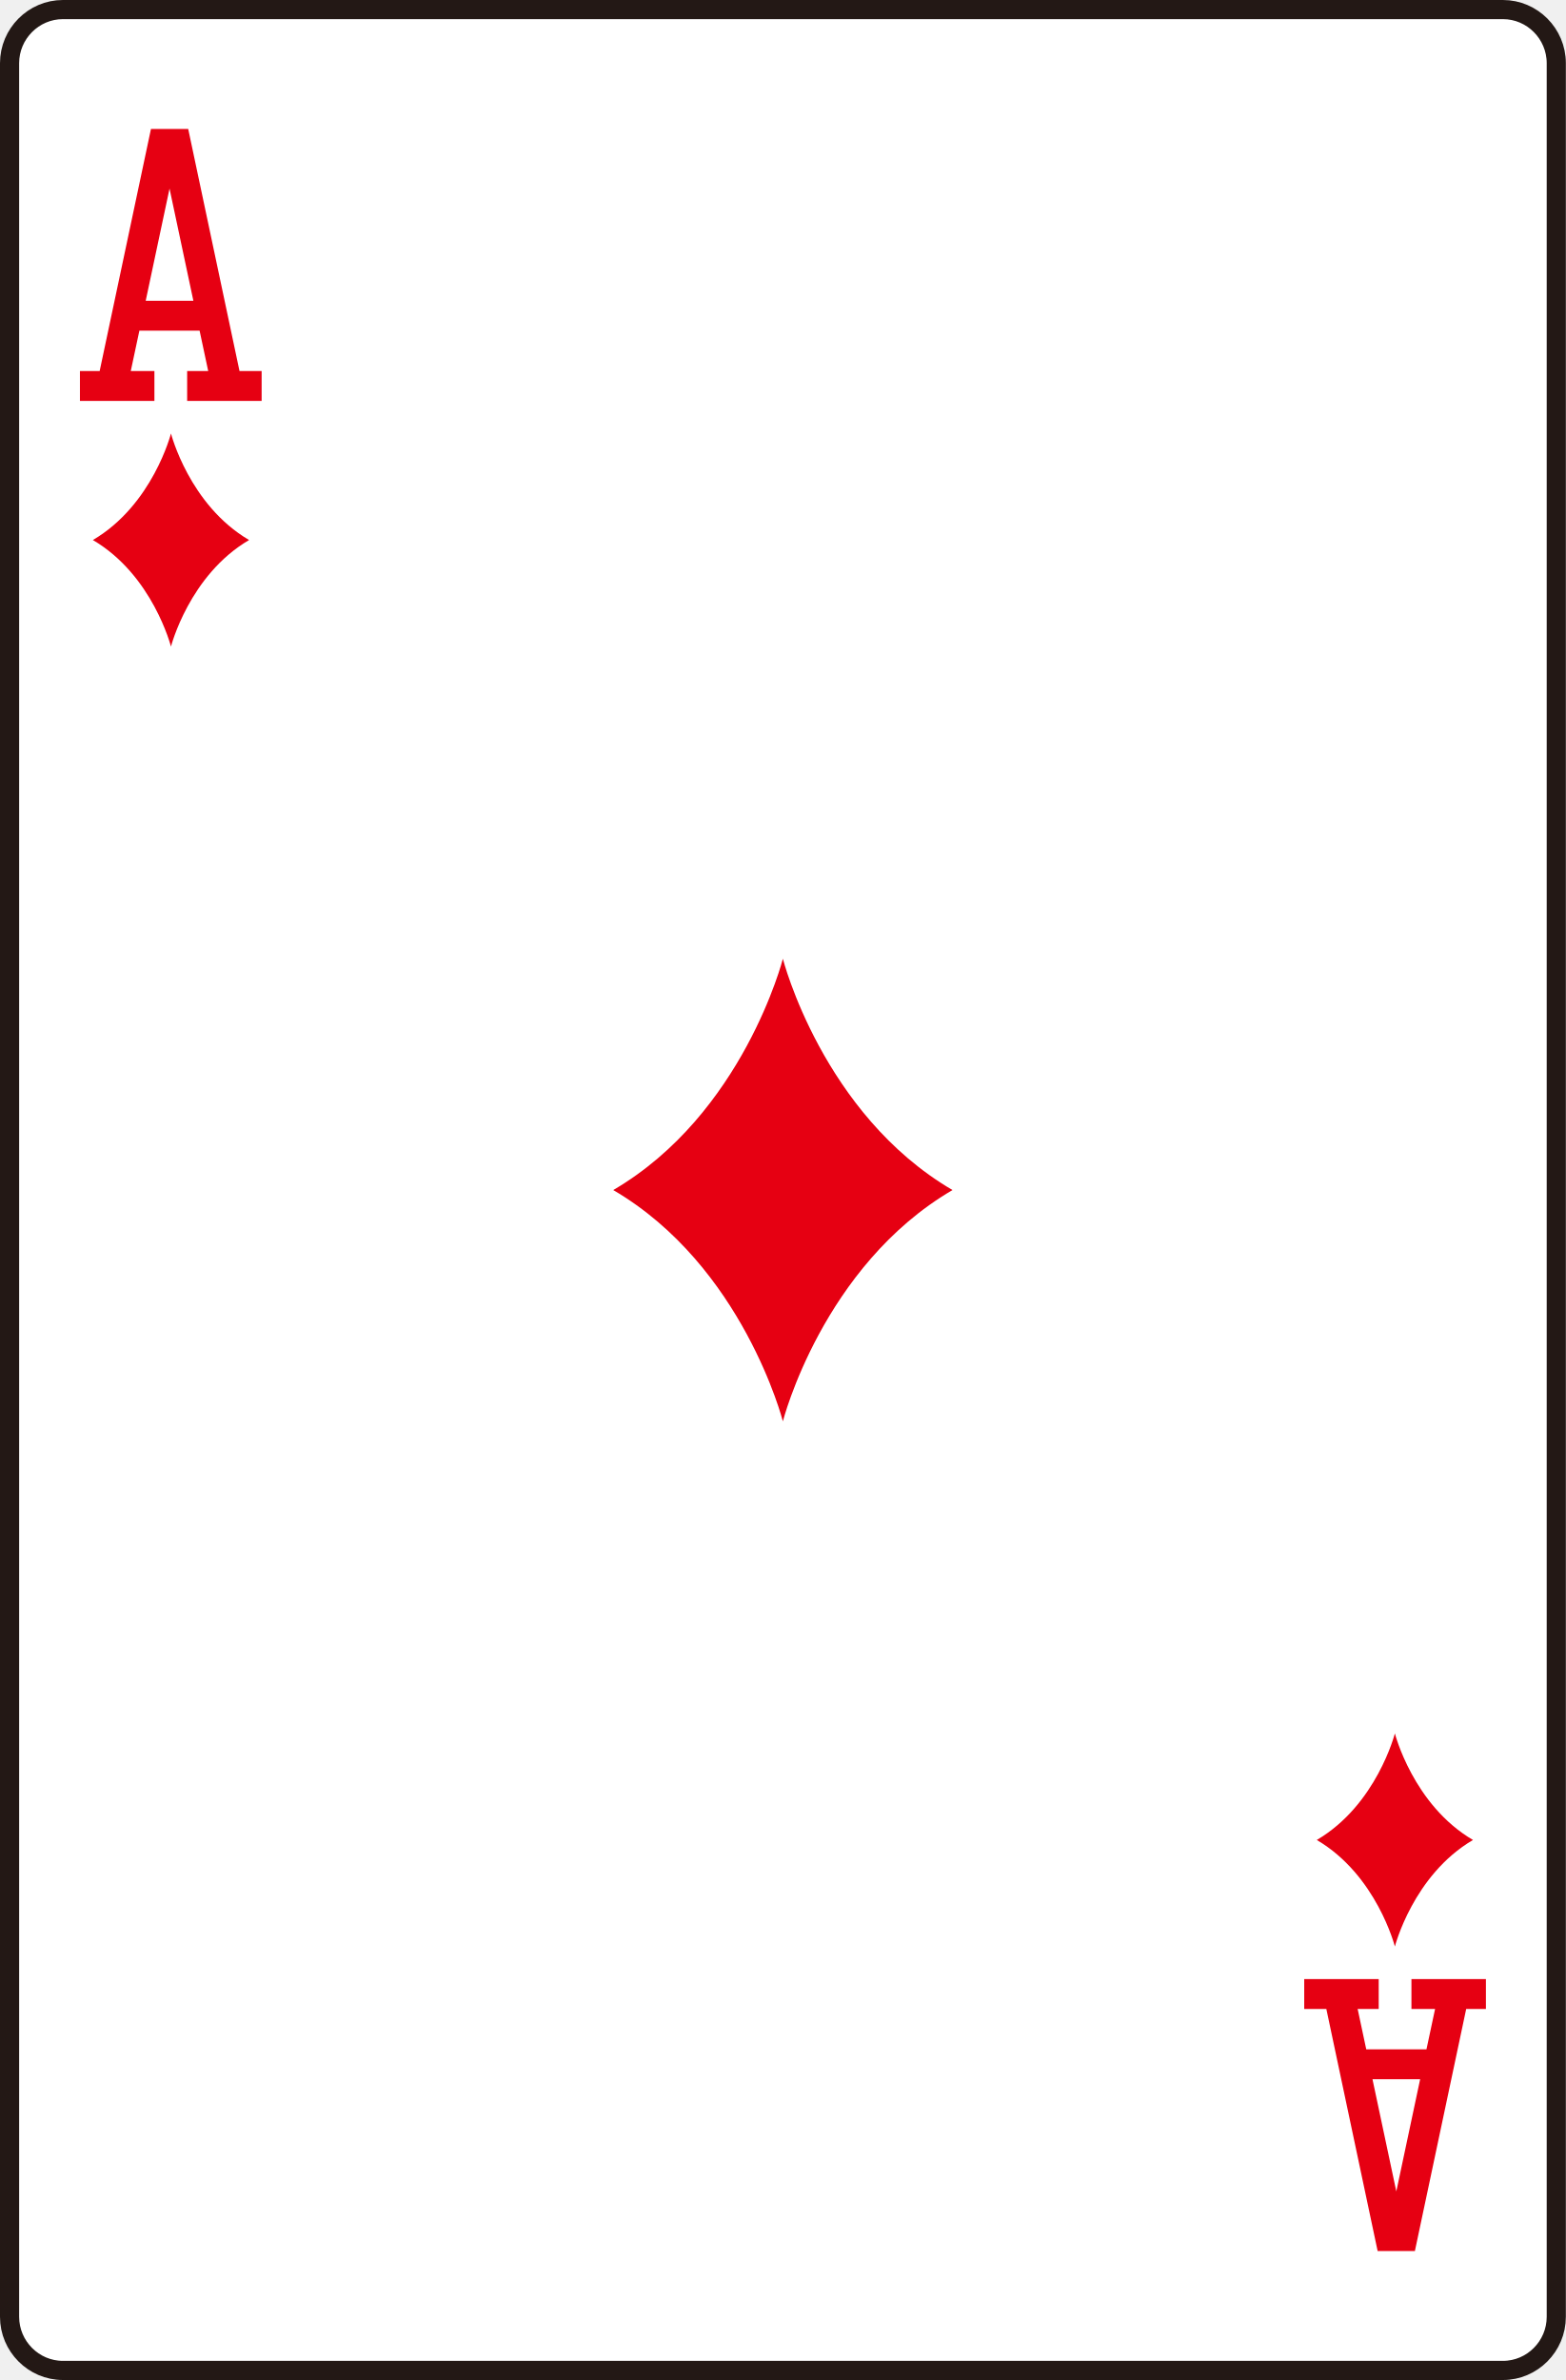
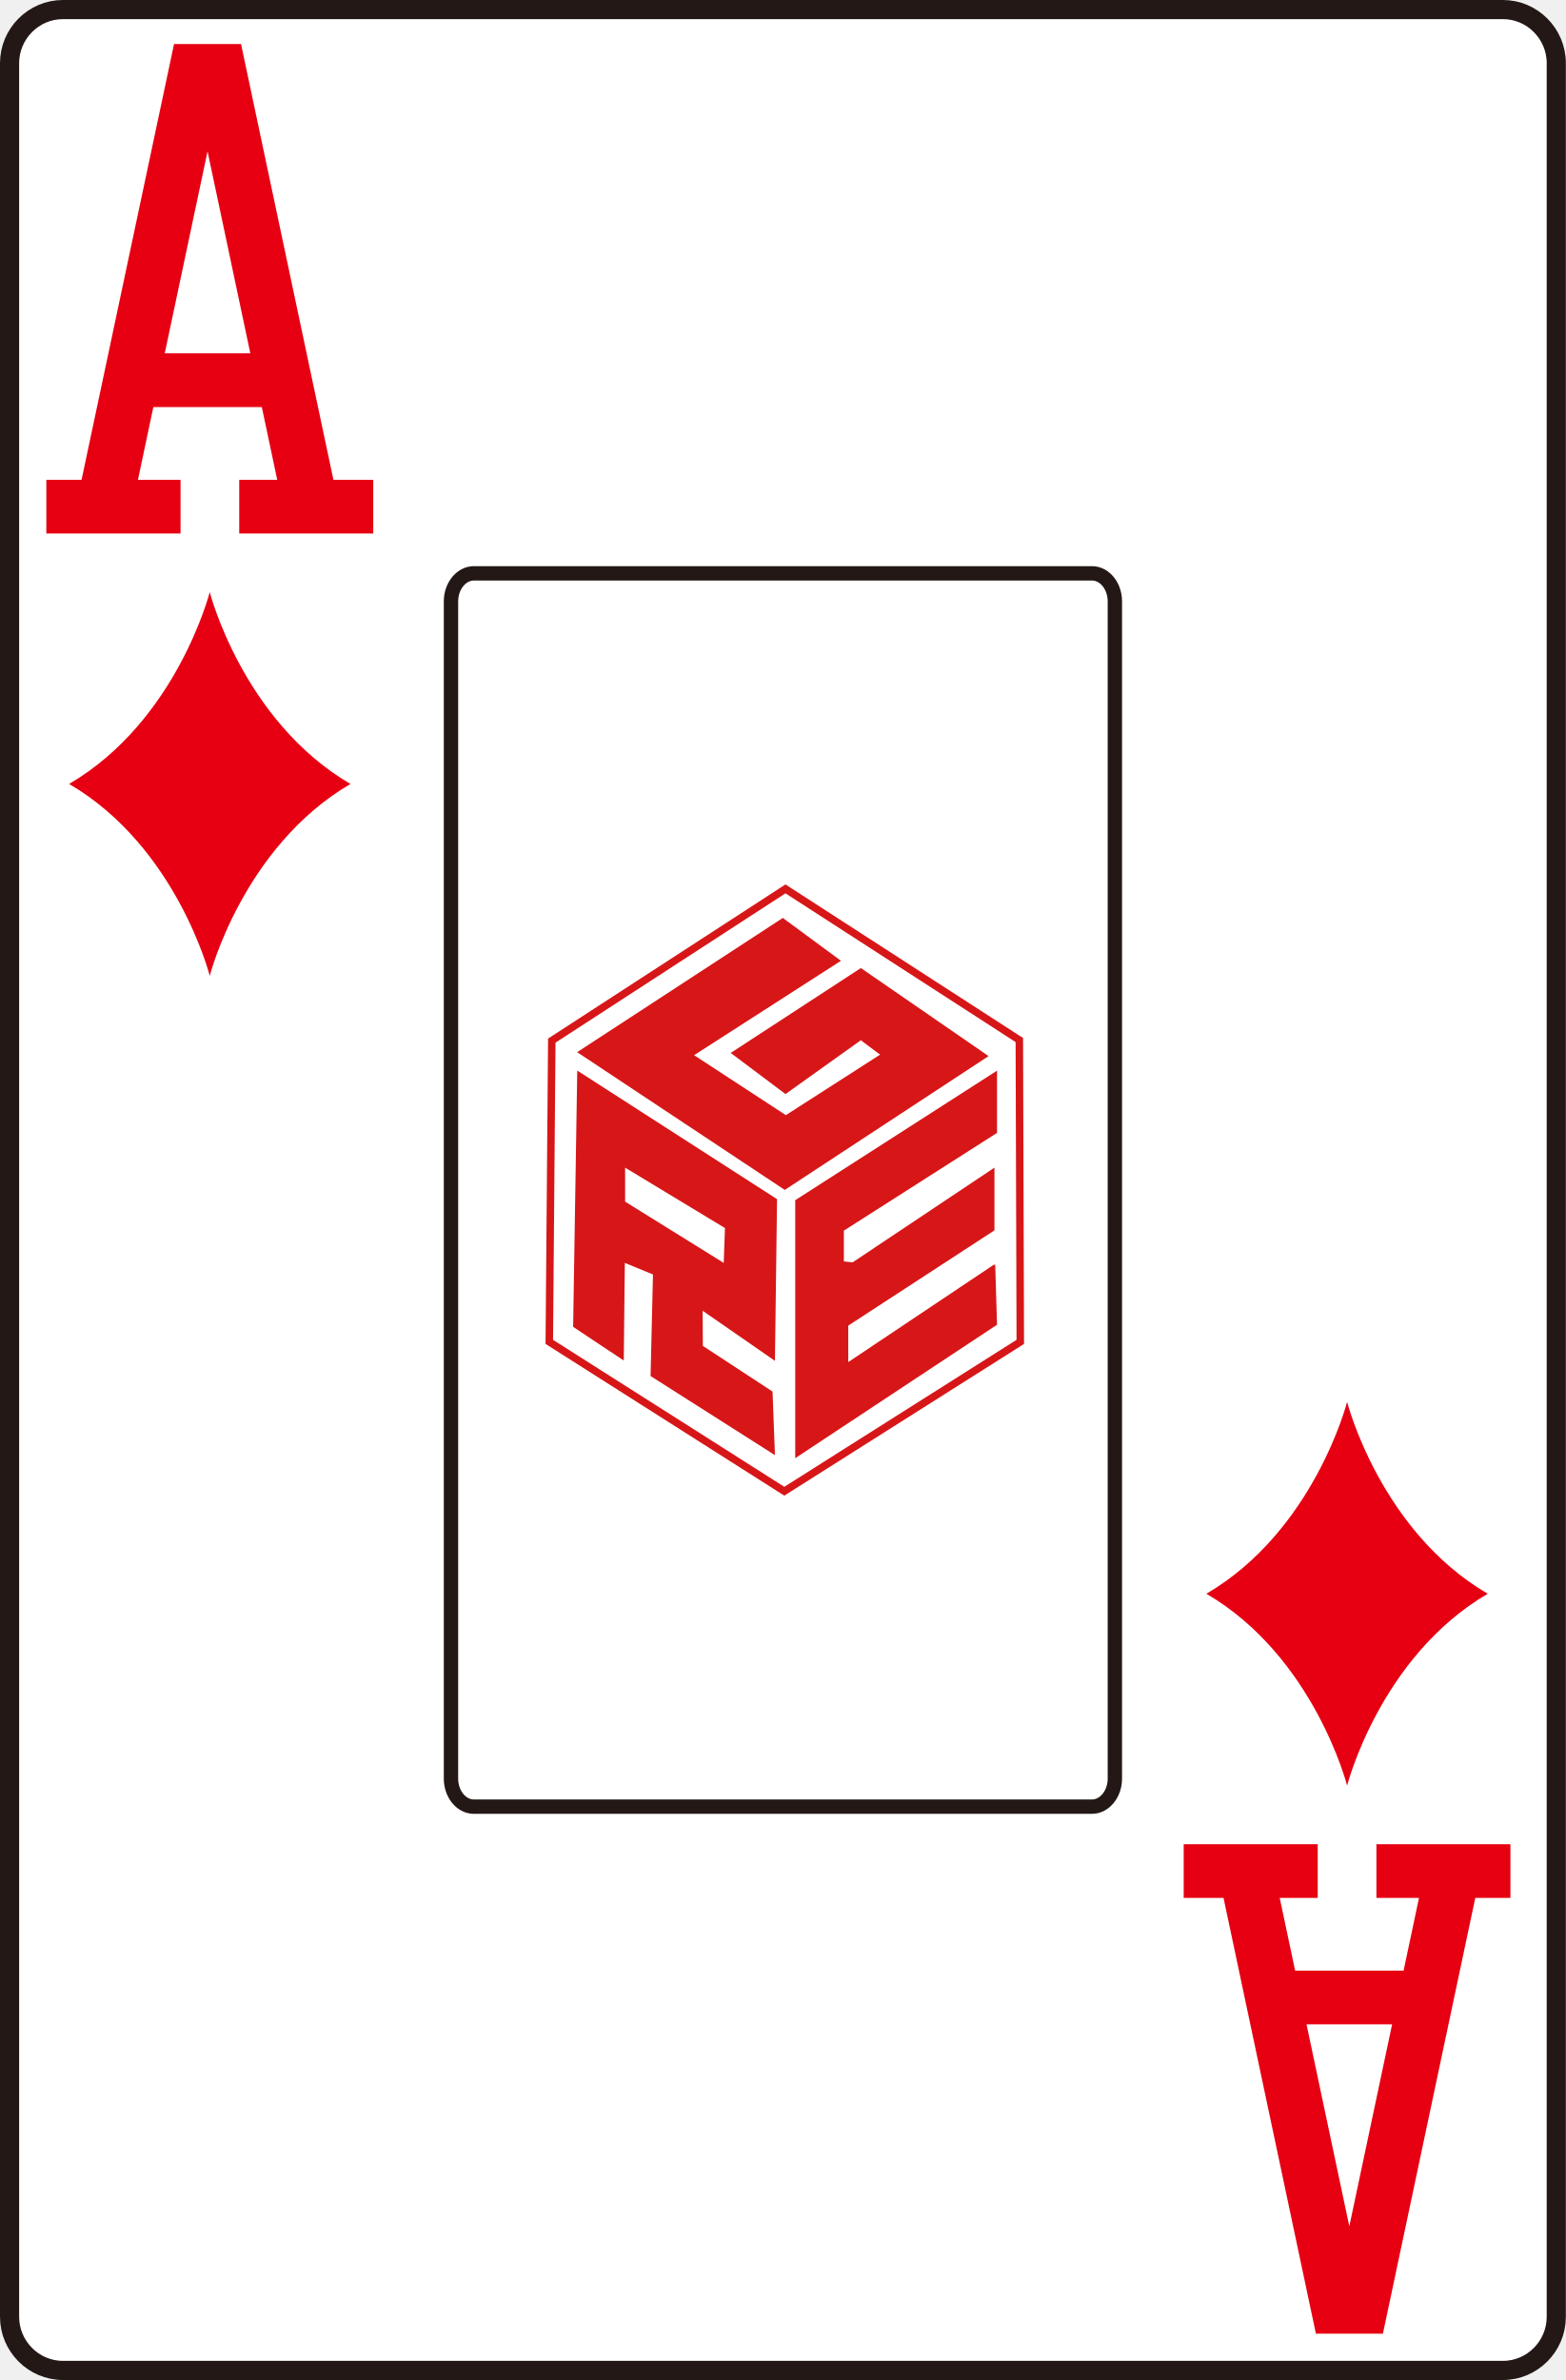
<svg xmlns="http://www.w3.org/2000/svg" id="_图层_2" data-name="图层 2" viewBox="0 0 163.57 248.61">
  <g id="_图层_1-2" data-name="图层 1">
-     <g>
-       <path d="m162.57,242.01c0,3.08-2.51,5.6-5.57,5.6H6.57c-3.06,0-5.57-2.52-5.57-5.6V6.6C1,3.52,3.51,1,6.57,1h150.43c3.06,0,5.57,2.52,5.57,5.6v235.41Z" style="fill: #fff; fill-rule: evenodd; stroke: #231815; stroke-miterlimit: 22.93; stroke-width: 2px;" />
-       <g>
-         <path d="m99.5,124.31c-13.58-7.94-17.72-24.16-17.72-24.16,0,0-4.14,16.22-17.72,24.16,13.57,7.94,17.72,24.16,17.72,24.16,0,0,4.14-16.22,17.72-24.16Z" style="fill: #e60012; fill-rule: evenodd; stroke-width: 0px;" />
-         <g>
-           <path d="m10.41,38.76l5.36-25.29h3.89l5.36,25.29h2.31v3.12h-7.78v-3.12h2.2l-.9-4.22h-6.29l-.9,4.22h2.47v3.12h-7.78v-3.12h2.04Zm9.79-7.34l-2.49-11.72-2.49,11.72h4.97Z" style="fill: #e60012; stroke-width: 0px;" />
-           <path d="m26.02,56.41c-6.25-3.66-8.16-11.13-8.16-11.13,0,0-1.91,7.47-8.16,11.13,6.25,3.66,8.16,11.13,8.16,11.13,0,0,1.91-7.47,8.16-11.13Z" style="fill: #e60012; fill-rule: evenodd; stroke-width: 0px;" />
-         </g>
-         <g>
-           <path d="m153.16,209.85l-5.36,25.29h-3.89l-5.36-25.29h-2.31v-3.12h7.78v3.12h-2.2l.9,4.22h6.29l.9-4.22h-2.47v-3.12h7.78v3.12h-2.04Zm-9.79,7.34l2.49,11.72,2.49-11.72h-4.97Z" style="fill: #e60012; stroke-width: 0px;" />
-           <path d="m137.55,192.2c6.25,3.66,8.16,11.13,8.16,11.13,0,0,1.91-7.47,8.16-11.13-6.25-3.66-8.16-11.13-8.16-11.13,0,0-1.91,7.47-8.16,11.13Z" style="fill: #e60012; fill-rule: evenodd; stroke-width: 0px;" />
-         </g>
-       </g>
-     </g>
+     <path d="m1,6.6c0-3.08,2.51-5.6,5.57-5.6h150.43c3.06,0,5.57,2.52,5.57,5.6v235.41c0,3.08-2.51,5.6-5.57,5.6H6.57c-3.06,0-5.57-2.52-5.57-5.6V6.6Z" style="fill: #fff; fill-rule: evenodd; stroke: #231815; stroke-miterlimit: 22.93; stroke-width: 2px;" />
+     <polygon points="82.05 92.85 106.48 108.64 106.58 140.17 81.93 155.77 57.38 140.17 57.64 108.7 82.05 92.85" style="fill: #fff; stroke: #d71618; stroke-miterlimit: 10; stroke-width: .78px;" />
+     <polygon points="61 109.91 81.76 96.36 87.16 100.34 71.79 110.22 82.09 116.95 92.62 110.19 89.93 108.18 82.06 113.8 77.01 110.01 89.92 101.59 102.57 110.31 81.98 123.83 61 109.91" style="fill: #d71618; stroke: #d71618; stroke-miterlimit: 10; stroke-width: .78px;" />
+     <polygon points="60.3 111.83 81.17 125.26 80.95 142.15 73.4 136.92 73.42 140.59 80.7 145.36 80.95 152 67.96 143.74 68.21 133.13 65.27 131.92 65.16 142.12 59.87 138.6 60.3 111.83" style="fill: #d71618; stroke-width: 0px;" />
+     <polyline points="103.74 132.16 88.61 142.28 88.61 138.47 103.88 128.52 103.88 121.97 89.07 131.86 88.15 131.77 88.15 128.55 104.15 118.34 104.15 111.84 83.07 125.37 83.07 152.32 104.15 138.38 103.96 132.08" style="fill: #d71618; stroke-width: 0px;" />
+     <polygon points="65.3 121.97 65.3 125.52 75.6 131.92 75.73 128.28 65.3 121.97" style="fill: #fff; stroke-width: 0px;" />
+     <path d="m47.11,62.82c0-1.61,1.08-2.93,2.39-2.93h64.57c1.32,0,2.39,1.32,2.39,2.93v122.97c0,1.61-1.08,2.93-2.39,2.93H49.5c-1.32,0-2.39-1.32-2.39-2.93V62.82Z" style="fill: none; fill-rule: evenodd; stroke: #231815; stroke-miterlimit: 22.93; stroke-width: 1.5px;" />
+     <path d="m154.11,198.25l-9.65,45.52h-7s-9.65-45.52-9.65-45.52h-4.16v-5.61h14v5.61h-3.97s1.61,7.6,1.61,7.6h11.33s1.61-7.6,1.61-7.6h-4.45v-5.61h14v5.61h-3.68Zm-17.63,13.21l4.47,21.1,4.47-21.1h-8.95Z" style="fill: #e60012; stroke-width: 0px;" />
+     <path d="m126.02,166.48c11.26,6.58,14.7,20.04,14.7,20.04,0,0,3.43-13.45,14.69-20.04-11.26-6.58-14.69-20.04-14.69-20.04,0,0-3.44,13.45-14.7,20.04Z" style="fill: #e60012; fill-rule: evenodd; stroke-width: 0px;" />
+     <path d="m8.52,50.12L18.18,4.6h7s9.65,45.52,9.65,45.52h4.16v5.61h-14v-5.61h3.97s-1.61-7.6-1.61-7.6h-11.33s-1.61,7.6-1.61,7.6h4.45v5.61H4.84v-5.61h3.68Zm17.63-13.21l-4.47-21.1-4.47,21.1h8.95Z" style="fill: #e60012; stroke-width: 0px;" />
+     <path d="m36.61,81.89c-11.26-6.58-14.7-20.04-14.7-20.04,0,0-3.43,13.45-14.69,20.04,11.26,6.58,14.69,20.04,14.69,20.04,0,0,3.44-13.45,14.7-20.04Z" style="fill: #e60012; fill-rule: evenodd; stroke-width: 0px;" />
  </g>
</svg>
